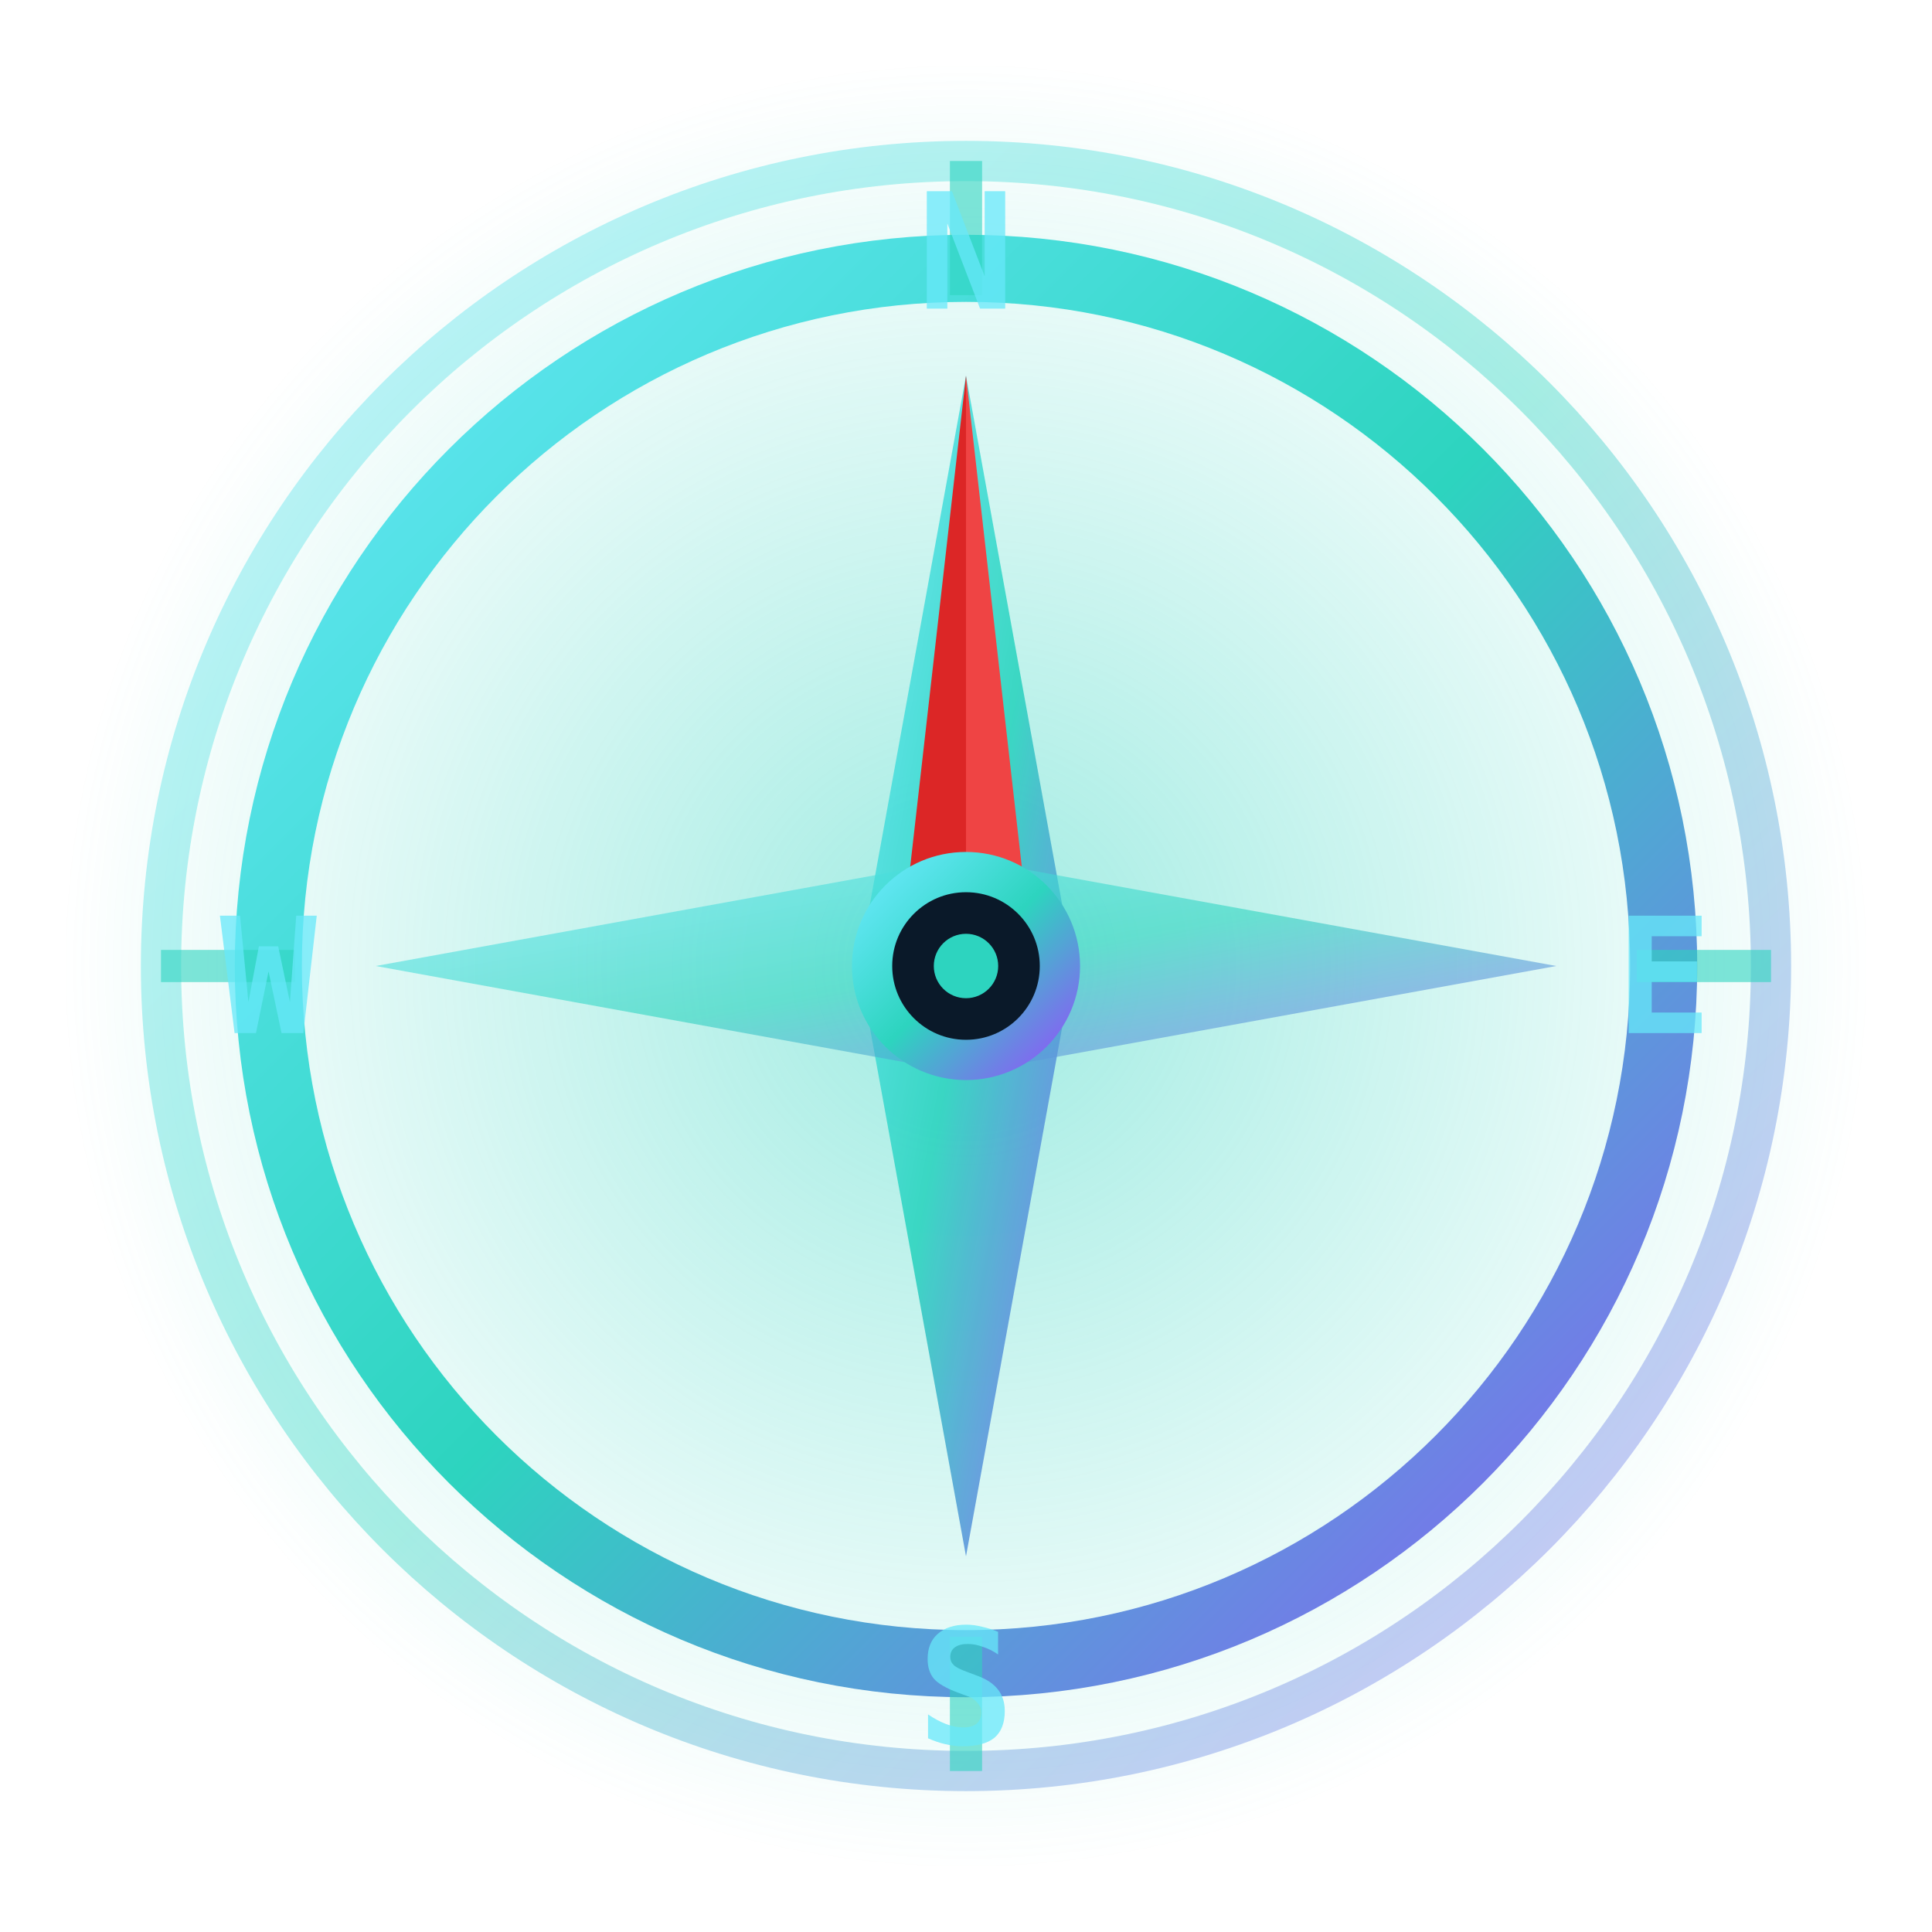
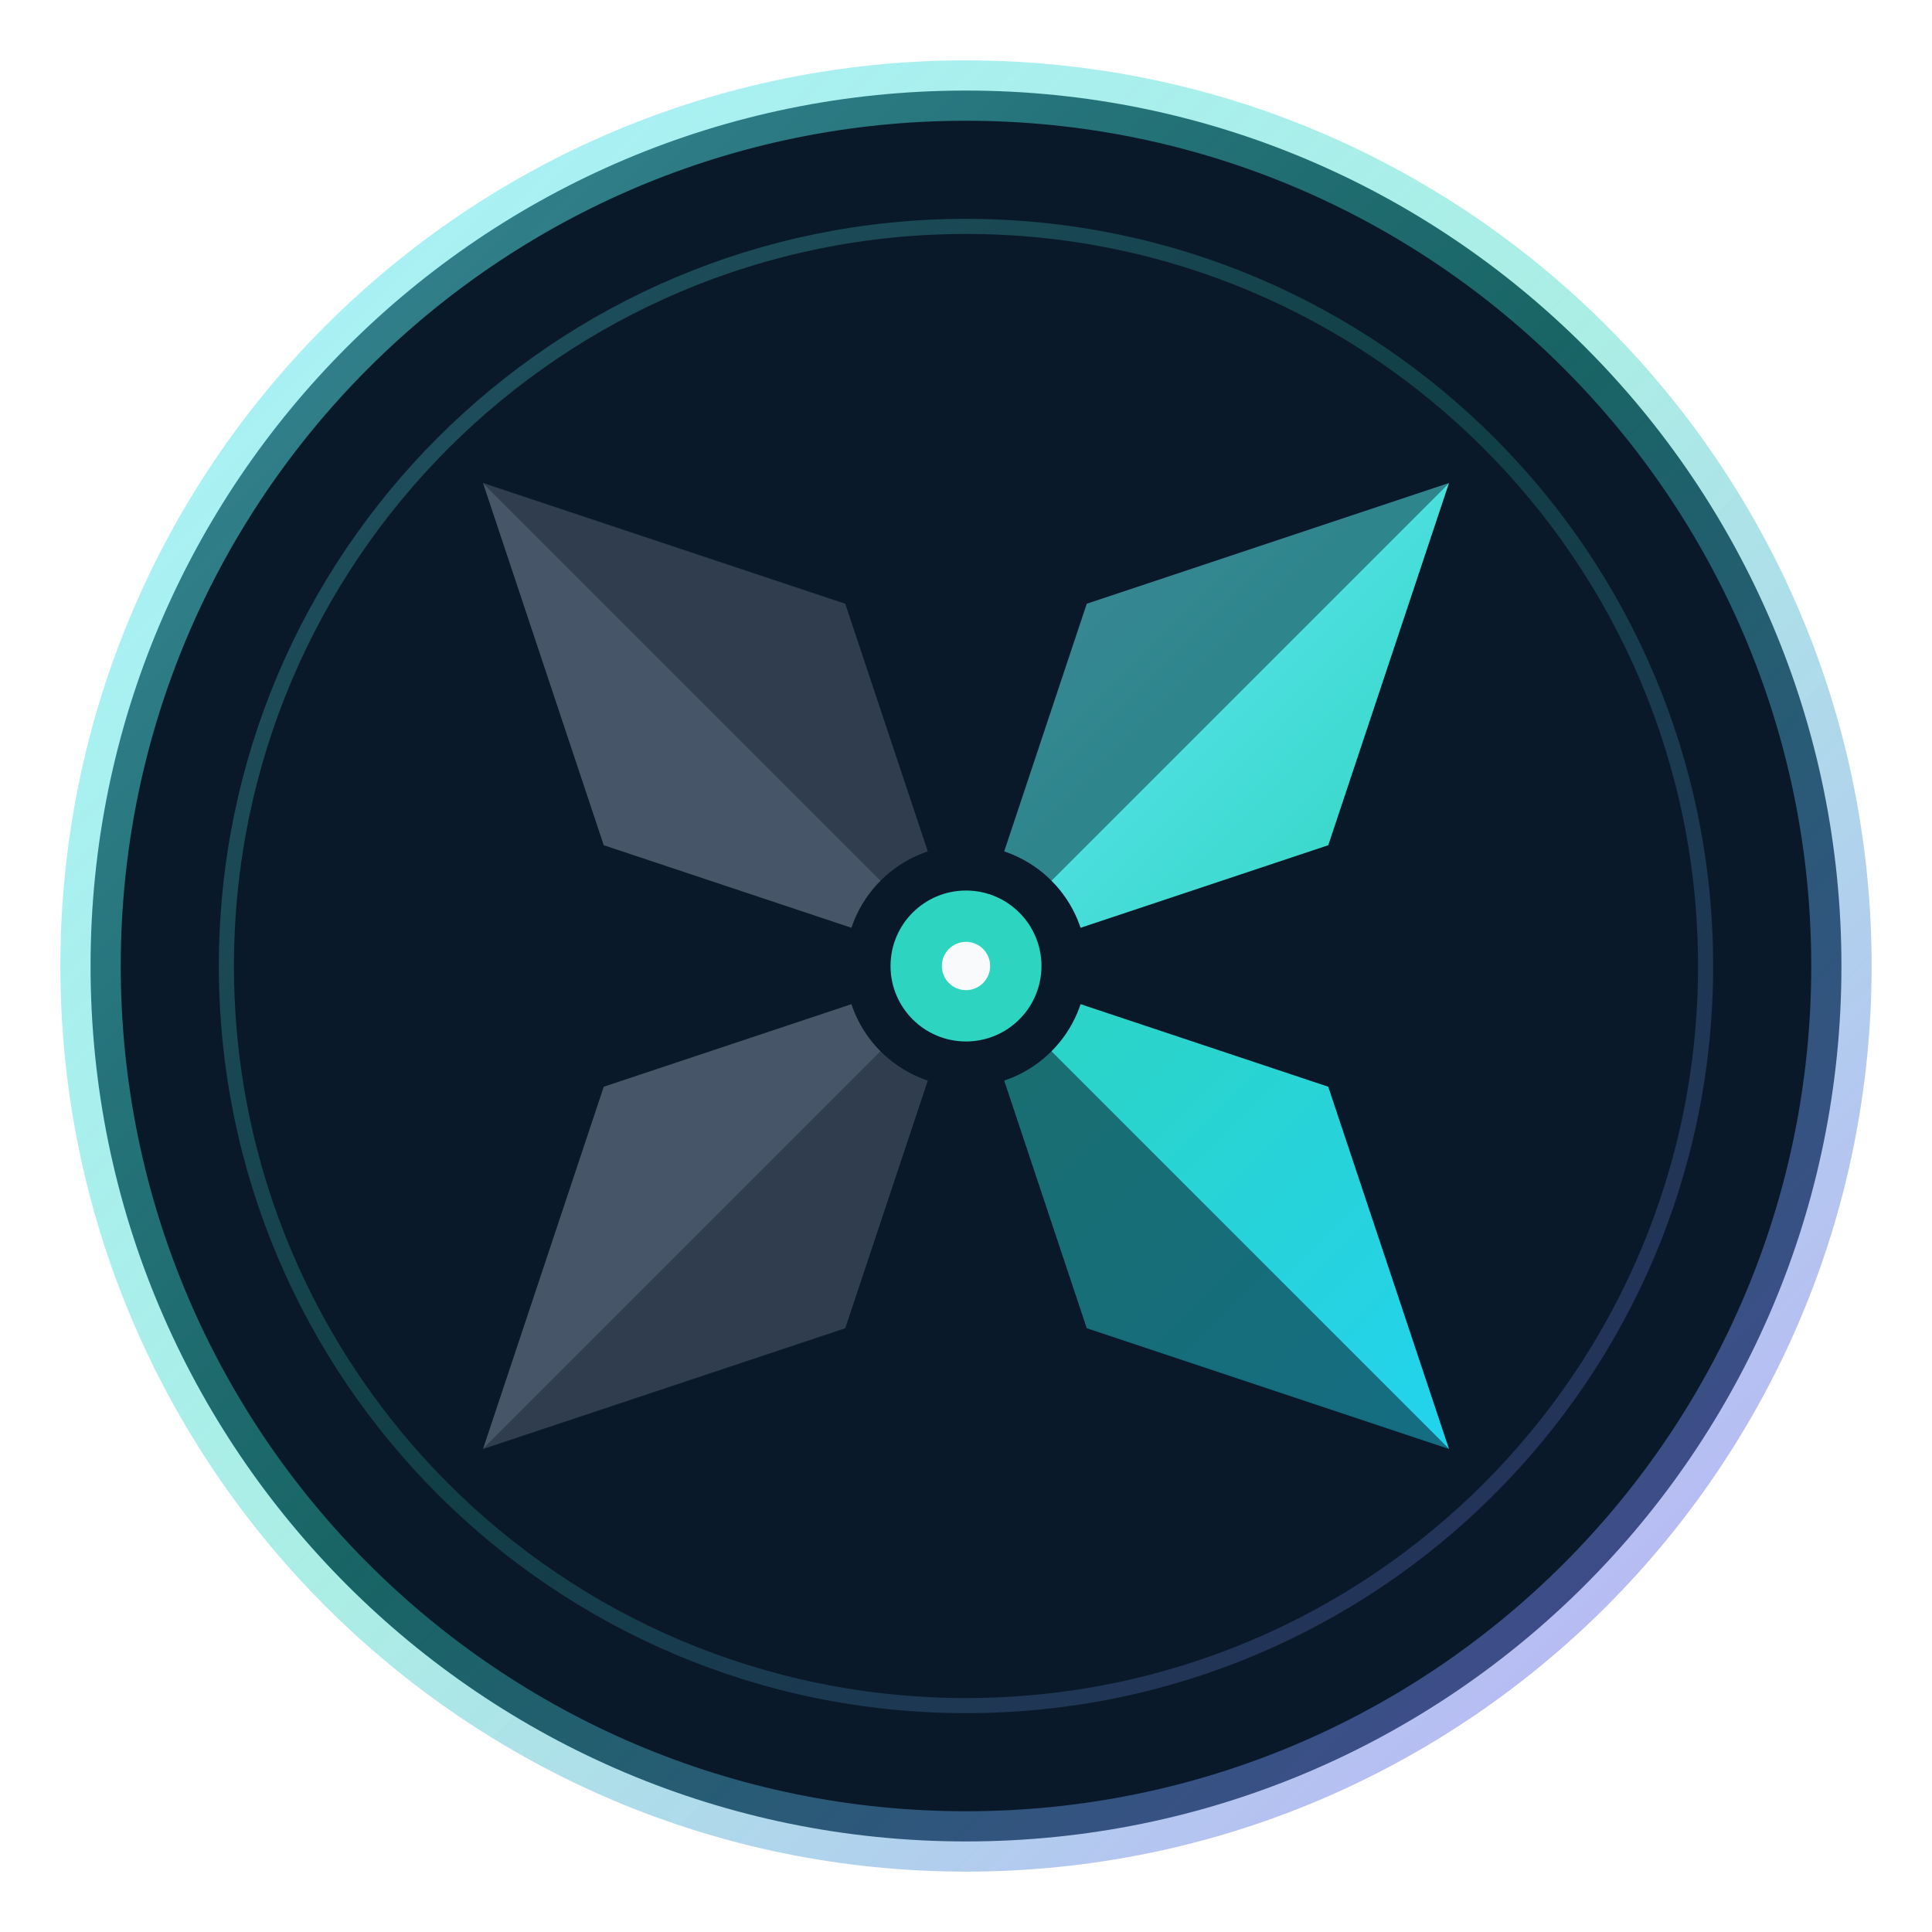
- <svg xmlns="http://www.w3.org/2000/svg" viewBox="0 0 72 72" fill="none" role="img" aria-label="X3 Compass">
+ <svg xmlns="http://www.w3.org/2000/svg" viewBox="0 0 64 64" fill="none" role="img" aria-label="X3 Compass mark">
  <defs>
-     <linearGradient id="rose" x1="0" y1="0" x2="1" y2="1">
+     <linearGradient id="cm-north" x1="0" y1="0" x2="1" y2="1">
      <stop offset="0%" stop-color="#67E8F9" />
-       <stop offset="50%" stop-color="#2DD4BF" />
-       <stop offset="100%" stop-color="#8B5CF6" />
+       <stop offset="100%" stop-color="#2DD4BF" />
    </linearGradient>
-     <radialGradient id="glow" cx="0.5" cy="0.5" r="0.5">
-       <stop offset="0%" stop-color="#2DD4BF" stop-opacity="0.45" />
-       <stop offset="100%" stop-color="#2DD4BF" stop-opacity="0" />
-     </radialGradient>
+     <linearGradient id="cm-east" x1="0" y1="0" x2="1" y2="1">
+       <stop offset="0%" stop-color="#2DD4BF" />
+       <stop offset="100%" stop-color="#22D3EE" />
+     </linearGradient>
+     <linearGradient id="cm-ring" x1="0" y1="0" x2="1" y2="1">
+       <stop offset="0%" stop-color="#67E8F9" stop-opacity="0.55" />
+       <stop offset="50%" stop-color="#2DD4BF" stop-opacity="0.4" />
+       <stop offset="100%" stop-color="#8B5CF6" stop-opacity="0.55" />
+     </linearGradient>
  </defs>
-   <circle cx="36" cy="36" r="34" fill="url(#glow)" />
-   <circle cx="36" cy="36" r="30" stroke="url(#rose)" stroke-width="1.5" fill="none" opacity="0.4" />
-   <circle cx="36" cy="36" r="26" stroke="url(#rose)" stroke-width="2.5" fill="none" />
-   <g stroke="#2DD4BF" stroke-width="1.2" opacity="0.6">
-     <line x1="36" y1="6" x2="36" y2="11" />
-     <line x1="36" y1="61" x2="36" y2="66" />
-     <line x1="6" y1="36" x2="11" y2="36" />
-     <line x1="61" y1="36" x2="66" y2="36" />
-   </g>
-   <g font-family="ui-monospace, monospace" font-size="6" font-weight="700" fill="#67E8F9" opacity="0.75">
-     <text x="36" y="11.5" text-anchor="middle">N</text>
-     <text x="36" y="65" text-anchor="middle">S</text>
-     <text x="10" y="38.5" text-anchor="middle">W</text>
-     <text x="62" y="38.5" text-anchor="middle">E</text>
-   </g>
-   <path d="M36 14 L40 36 L36 58 L32 36 Z" fill="url(#rose)" opacity="0.9" />
-   <path d="M14 36 L36 32 L58 36 L36 40 Z" fill="url(#rose)" opacity="0.6" />
-   <path d="M36 14 L38.5 36 L36 36 Z" fill="#EF4444" />
-   <path d="M36 14 L33.5 36 L36 36 Z" fill="#DC2626" />
-   <circle cx="36" cy="36" r="3.5" fill="#0A1929" stroke="url(#rose)" stroke-width="1.5" />
-   <circle cx="36" cy="36" r="1.2" fill="#2DD4BF" />
+   <circle cx="32" cy="32" r="29" stroke="url(#cm-ring)" stroke-width="2" fill="#0A1929" />
+   <circle cx="32" cy="32" r="24.5" stroke="url(#cm-ring)" stroke-width="0.5" fill="none" opacity="0.5" />
+   <path d="M32 32 L48 16 L44 28 Z" fill="url(#cm-north)" />
+   <path d="M32 32 L48 16 L36 20 Z" fill="url(#cm-north)" opacity="0.55" />
+   <path d="M32 32 L48 48 L44 36 Z" fill="url(#cm-east)" />
+   <path d="M32 32 L48 48 L36 44 Z" fill="url(#cm-east)" opacity="0.45" />
+   <path d="M32 32 L16 48 L20 36 Z" fill="#475569" />
+   <path d="M32 32 L16 48 L28 44 Z" fill="#475569" opacity="0.6" />
+   <path d="M32 32 L16 16 L20 28 Z" fill="#475569" />
+   <path d="M32 32 L16 16 L28 20 Z" fill="#475569" opacity="0.6" />
+   <circle cx="32" cy="32" r="4" fill="#0A1929" />
+   <circle cx="32" cy="32" r="2.5" fill="#2DD4BF" />
+   <circle cx="32" cy="32" r="0.8" fill="#F8FAFC" />
</svg>
